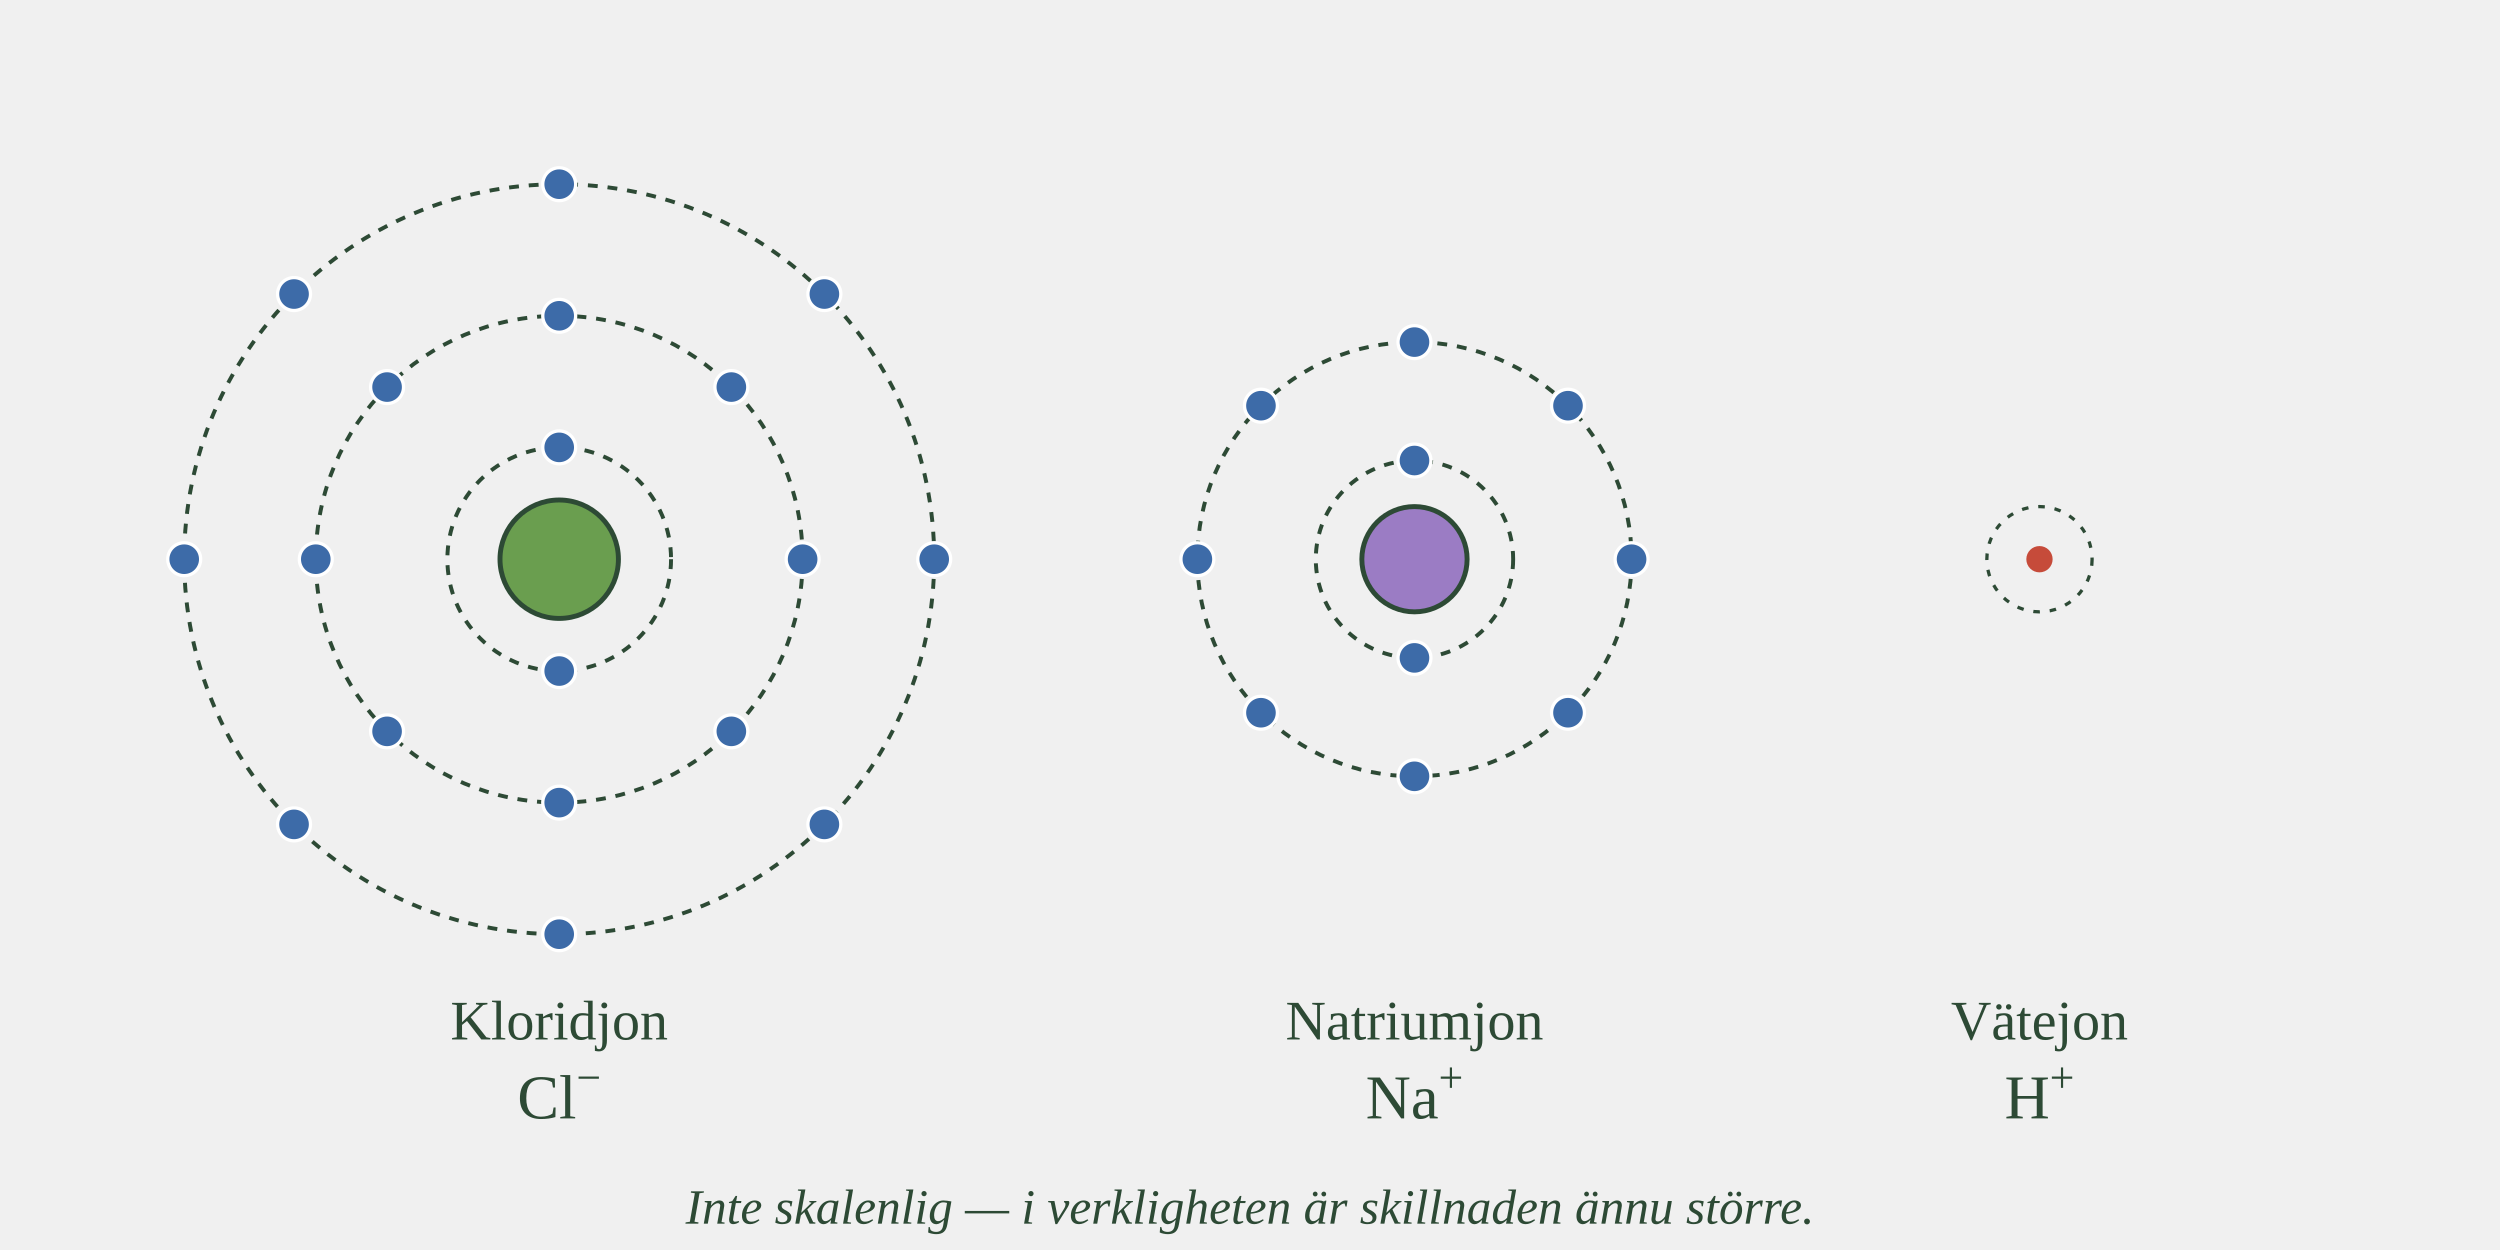
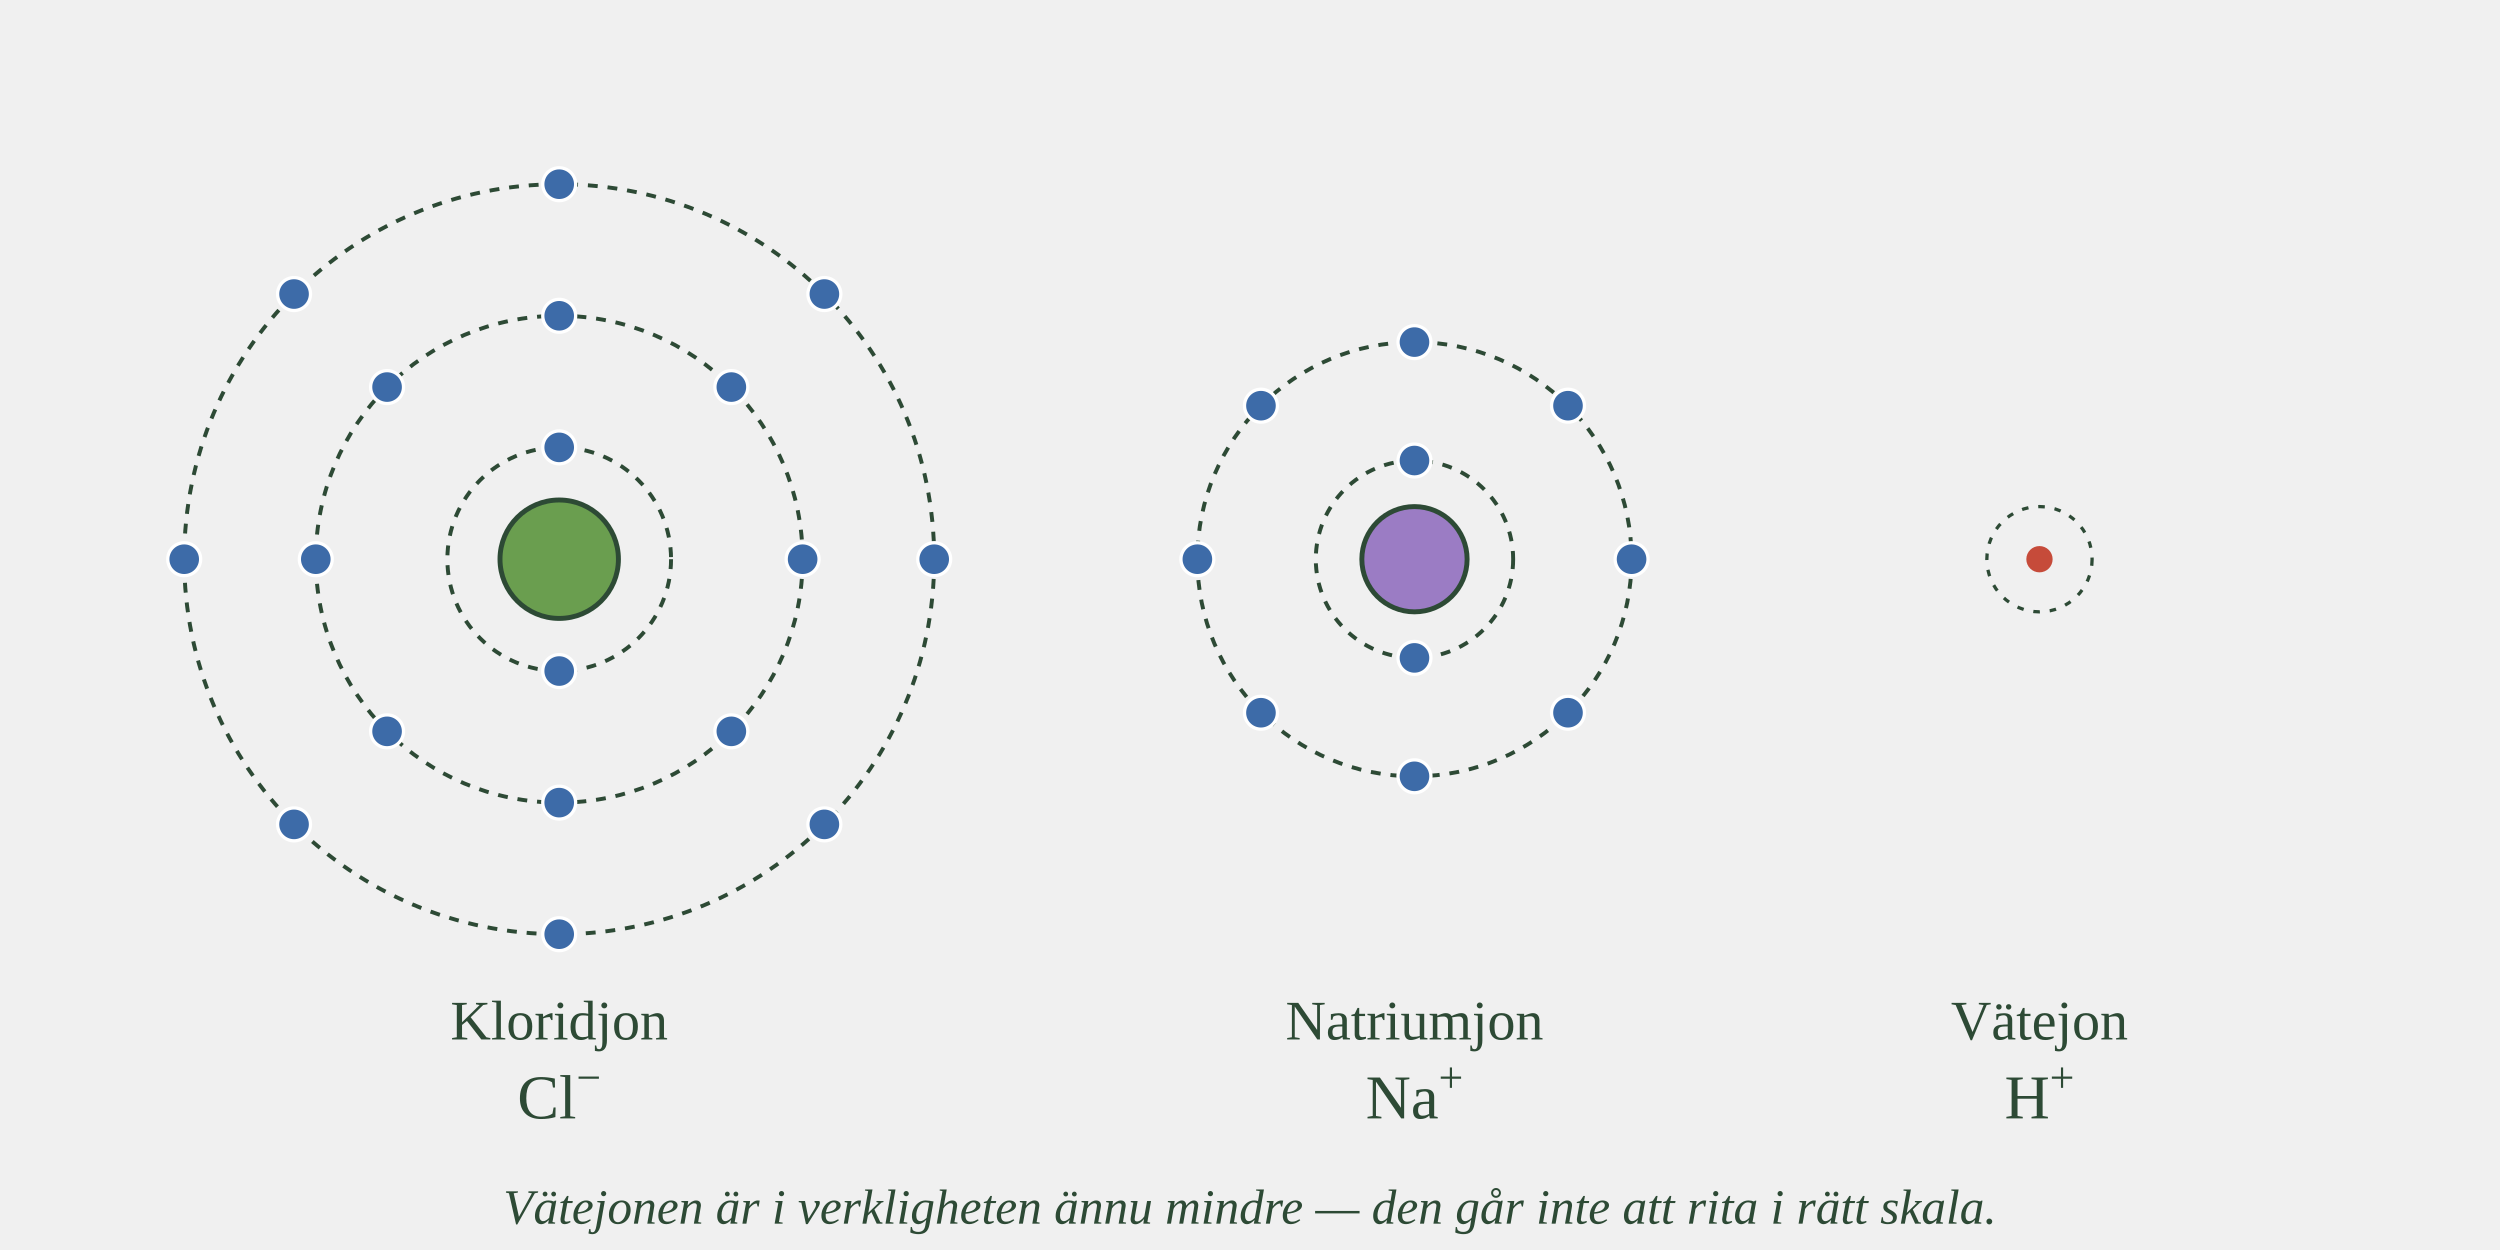
<svg xmlns="http://www.w3.org/2000/svg" viewBox="0 0 760 380" width="760" height="380" role="img" aria-labelledby="t">
  <circle cx="170" cy="170" r="34" fill="none" stroke="#2d4a35" stroke-width="1.2" stroke-dasharray="3 3" />
  <circle cx="170" cy="170" r="74" fill="none" stroke="#2d4a35" stroke-width="1.2" stroke-dasharray="3 3" />
  <circle cx="170" cy="170" r="114" fill="none" stroke="#2d4a35" stroke-width="1.2" stroke-dasharray="3 3" />
  <circle cx="170" cy="170" r="18" fill="#6a9e4f" stroke="#2d4a35" stroke-width="1.5" />
  <circle cx="170" cy="136" r="5" fill="#3D6BA8" stroke="#fff" stroke-width="1" />
  <circle cx="170" cy="204" r="5" fill="#3D6BA8" stroke="#fff" stroke-width="1" />
  <circle cx="170" cy="96" r="5" fill="#3D6BA8" stroke="#fff" stroke-width="1" />
  <circle cx="222.33" cy="117.67" r="5" fill="#3D6BA8" stroke="#fff" stroke-width="1" />
  <circle cx="244" cy="170" r="5" fill="#3D6BA8" stroke="#fff" stroke-width="1" />
  <circle cx="222.33" cy="222.33" r="5" fill="#3D6BA8" stroke="#fff" stroke-width="1" />
  <circle cx="170" cy="244" r="5" fill="#3D6BA8" stroke="#fff" stroke-width="1" />
  <circle cx="117.67" cy="222.33" r="5" fill="#3D6BA8" stroke="#fff" stroke-width="1" />
  <circle cx="96" cy="170" r="5" fill="#3D6BA8" stroke="#fff" stroke-width="1" />
  <circle cx="117.67" cy="117.67" r="5" fill="#3D6BA8" stroke="#fff" stroke-width="1" />
  <circle cx="170" cy="56" r="5" fill="#3D6BA8" stroke="#fff" stroke-width="1" />
  <circle cx="250.61" cy="89.39" r="5" fill="#3D6BA8" stroke="#fff" stroke-width="1" />
  <circle cx="284" cy="170" r="5" fill="#3D6BA8" stroke="#fff" stroke-width="1" />
  <circle cx="250.61" cy="250.61" r="5" fill="#3D6BA8" stroke="#fff" stroke-width="1" />
  <circle cx="170" cy="284" r="5" fill="#3D6BA8" stroke="#fff" stroke-width="1" />
  <circle cx="89.39" cy="250.61" r="5" fill="#3D6BA8" stroke="#fff" stroke-width="1" />
  <circle cx="56" cy="170" r="5" fill="#3D6BA8" stroke="#fff" stroke-width="1" />
  <circle cx="89.39" cy="89.39" r="5" fill="#3D6BA8" stroke="#fff" stroke-width="1" />
  <circle cx="430" cy="170" r="30" fill="none" stroke="#2d4a35" stroke-width="1.2" stroke-dasharray="3 3" />
  <circle cx="430" cy="170" r="66" fill="none" stroke="#2d4a35" stroke-width="1.2" stroke-dasharray="3 3" />
  <circle cx="430" cy="170" r="16" fill="#9b7cc4" stroke="#2d4a35" stroke-width="1.5" />
  <circle cx="430" cy="140" r="5" fill="#3D6BA8" stroke="#fff" stroke-width="1" />
  <circle cx="430" cy="200" r="5" fill="#3D6BA8" stroke="#fff" stroke-width="1" />
  <circle cx="430" cy="104" r="5" fill="#3D6BA8" stroke="#fff" stroke-width="1" />
  <circle cx="476.67" cy="123.33" r="5" fill="#3D6BA8" stroke="#fff" stroke-width="1" />
  <circle cx="496" cy="170" r="5" fill="#3D6BA8" stroke="#fff" stroke-width="1" />
  <circle cx="476.67" cy="216.67" r="5" fill="#3D6BA8" stroke="#fff" stroke-width="1" />
  <circle cx="430" cy="236" r="5" fill="#3D6BA8" stroke="#fff" stroke-width="1" />
  <circle cx="383.33" cy="216.67" r="5" fill="#3D6BA8" stroke="#fff" stroke-width="1" />
  <circle cx="364" cy="170" r="5" fill="#3D6BA8" stroke="#fff" stroke-width="1" />
  <circle cx="383.33" cy="123.33" r="5" fill="#3D6BA8" stroke="#fff" stroke-width="1" />
  <circle cx="620" cy="170" r="4" fill="#C64B3A" />
  <circle cx="620" cy="170" r="16" fill="none" stroke="#2d4a35" stroke-width="1" stroke-dasharray="2 3" />
  <text x="170" y="316" fill="#2d4a35" font-size="17" text-anchor="middle" font-family="Georgia, 'Times New Roman', serif">Kloridjon</text>
  <text x="170" y="340" fill="#2d4a35" text-anchor="middle" font-family="Georgia, 'Times New Roman', serif" font-size="19">Cl<tspan font-size="0.7em" dy="-0.6em">−</tspan>
  </text>
  <text x="430" y="316" fill="#2d4a35" font-size="17" text-anchor="middle" font-family="Georgia, 'Times New Roman', serif">Natriumjon</text>
  <text x="430" y="340" fill="#2d4a35" text-anchor="middle" font-family="Georgia, 'Times New Roman', serif" font-size="19">Na<tspan font-size="0.7em" dy="-0.6em">+</tspan>
  </text>
  <text x="620" y="316" fill="#2d4a35" font-size="17" text-anchor="middle" font-family="Georgia, 'Times New Roman', serif">Vätejon</text>
  <text x="620" y="340" fill="#2d4a35" text-anchor="middle" font-family="Georgia, 'Times New Roman', serif" font-size="19">H<tspan font-size="0.7em" dy="-0.6em">+</tspan>
  </text>
-   <text x="380" y="372" fill="#2d4a35" text-anchor="middle" font-family="Georgia, 'Times New Roman', serif" font-size="15" font-style="italic">Inte skalenlig — i verkligheten är skillnaden ännu större.</text>
+   <text x="380" y="372" fill="#2d4a35" text-anchor="middle" font-family="Georgia, 'Times New Roman', serif" font-size="15" font-style="italic">Vätejonen är i verkligheten ännu mindre — den går inte att rita i rätt skala.</text>
</svg>
